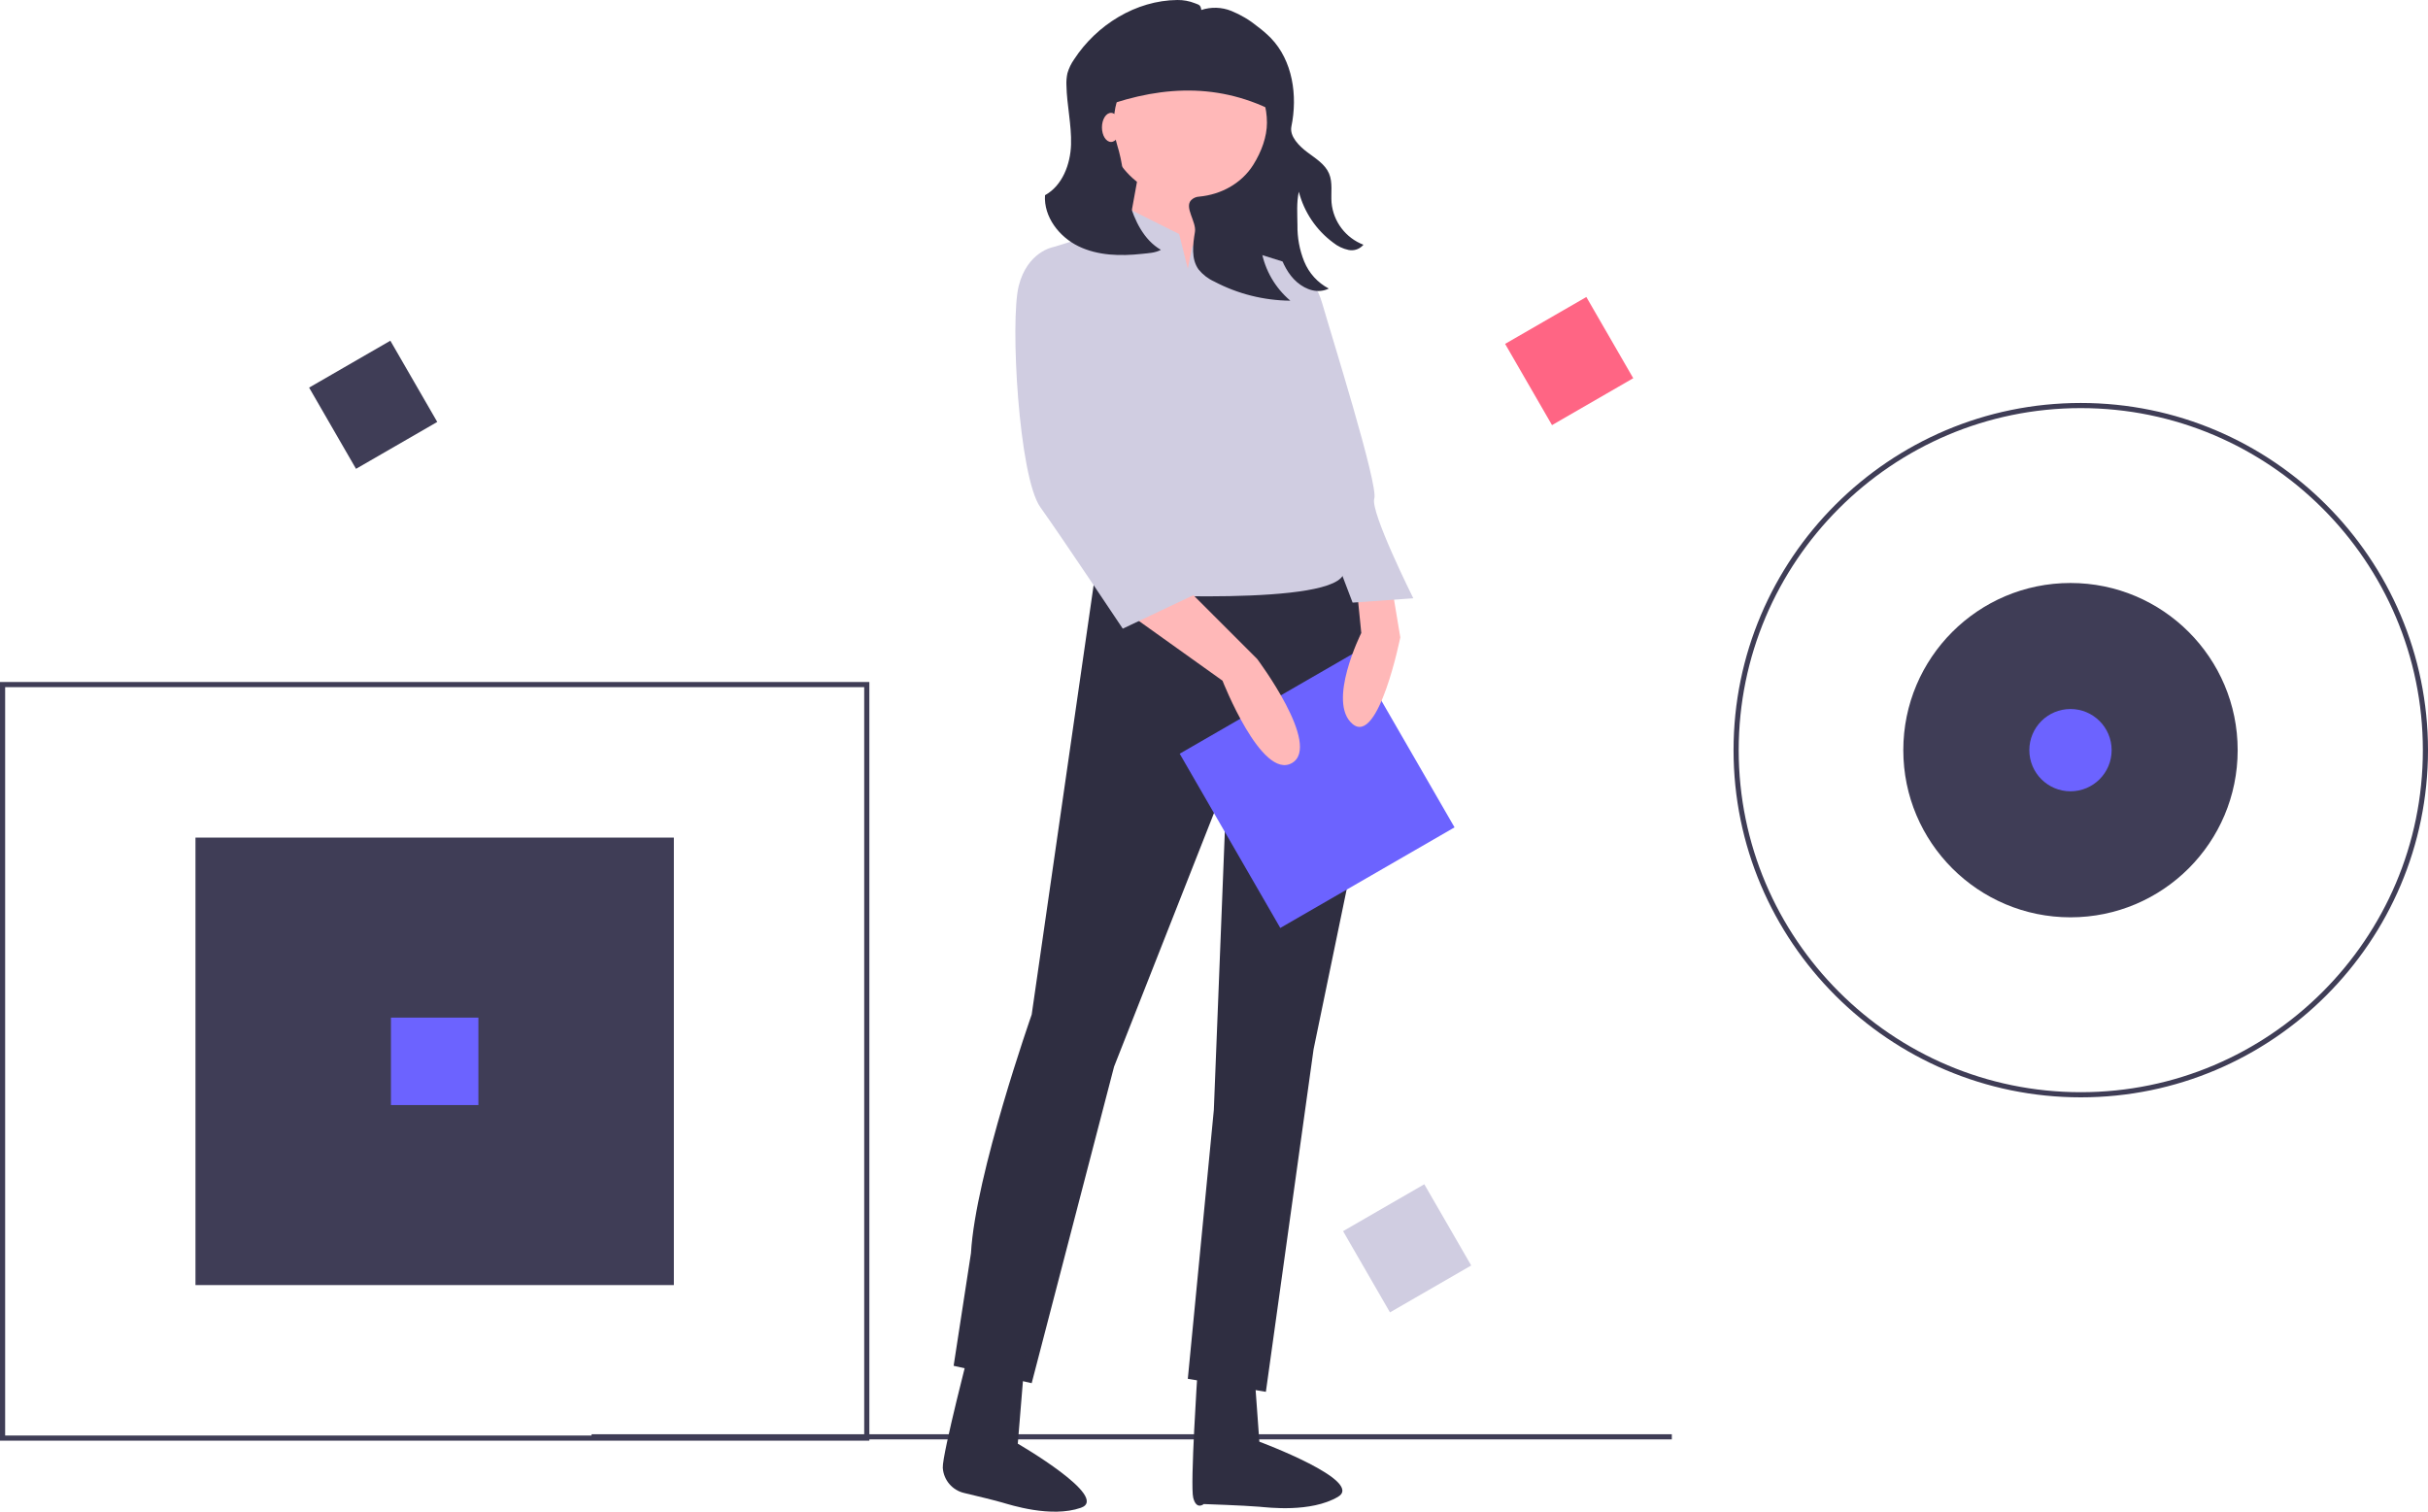
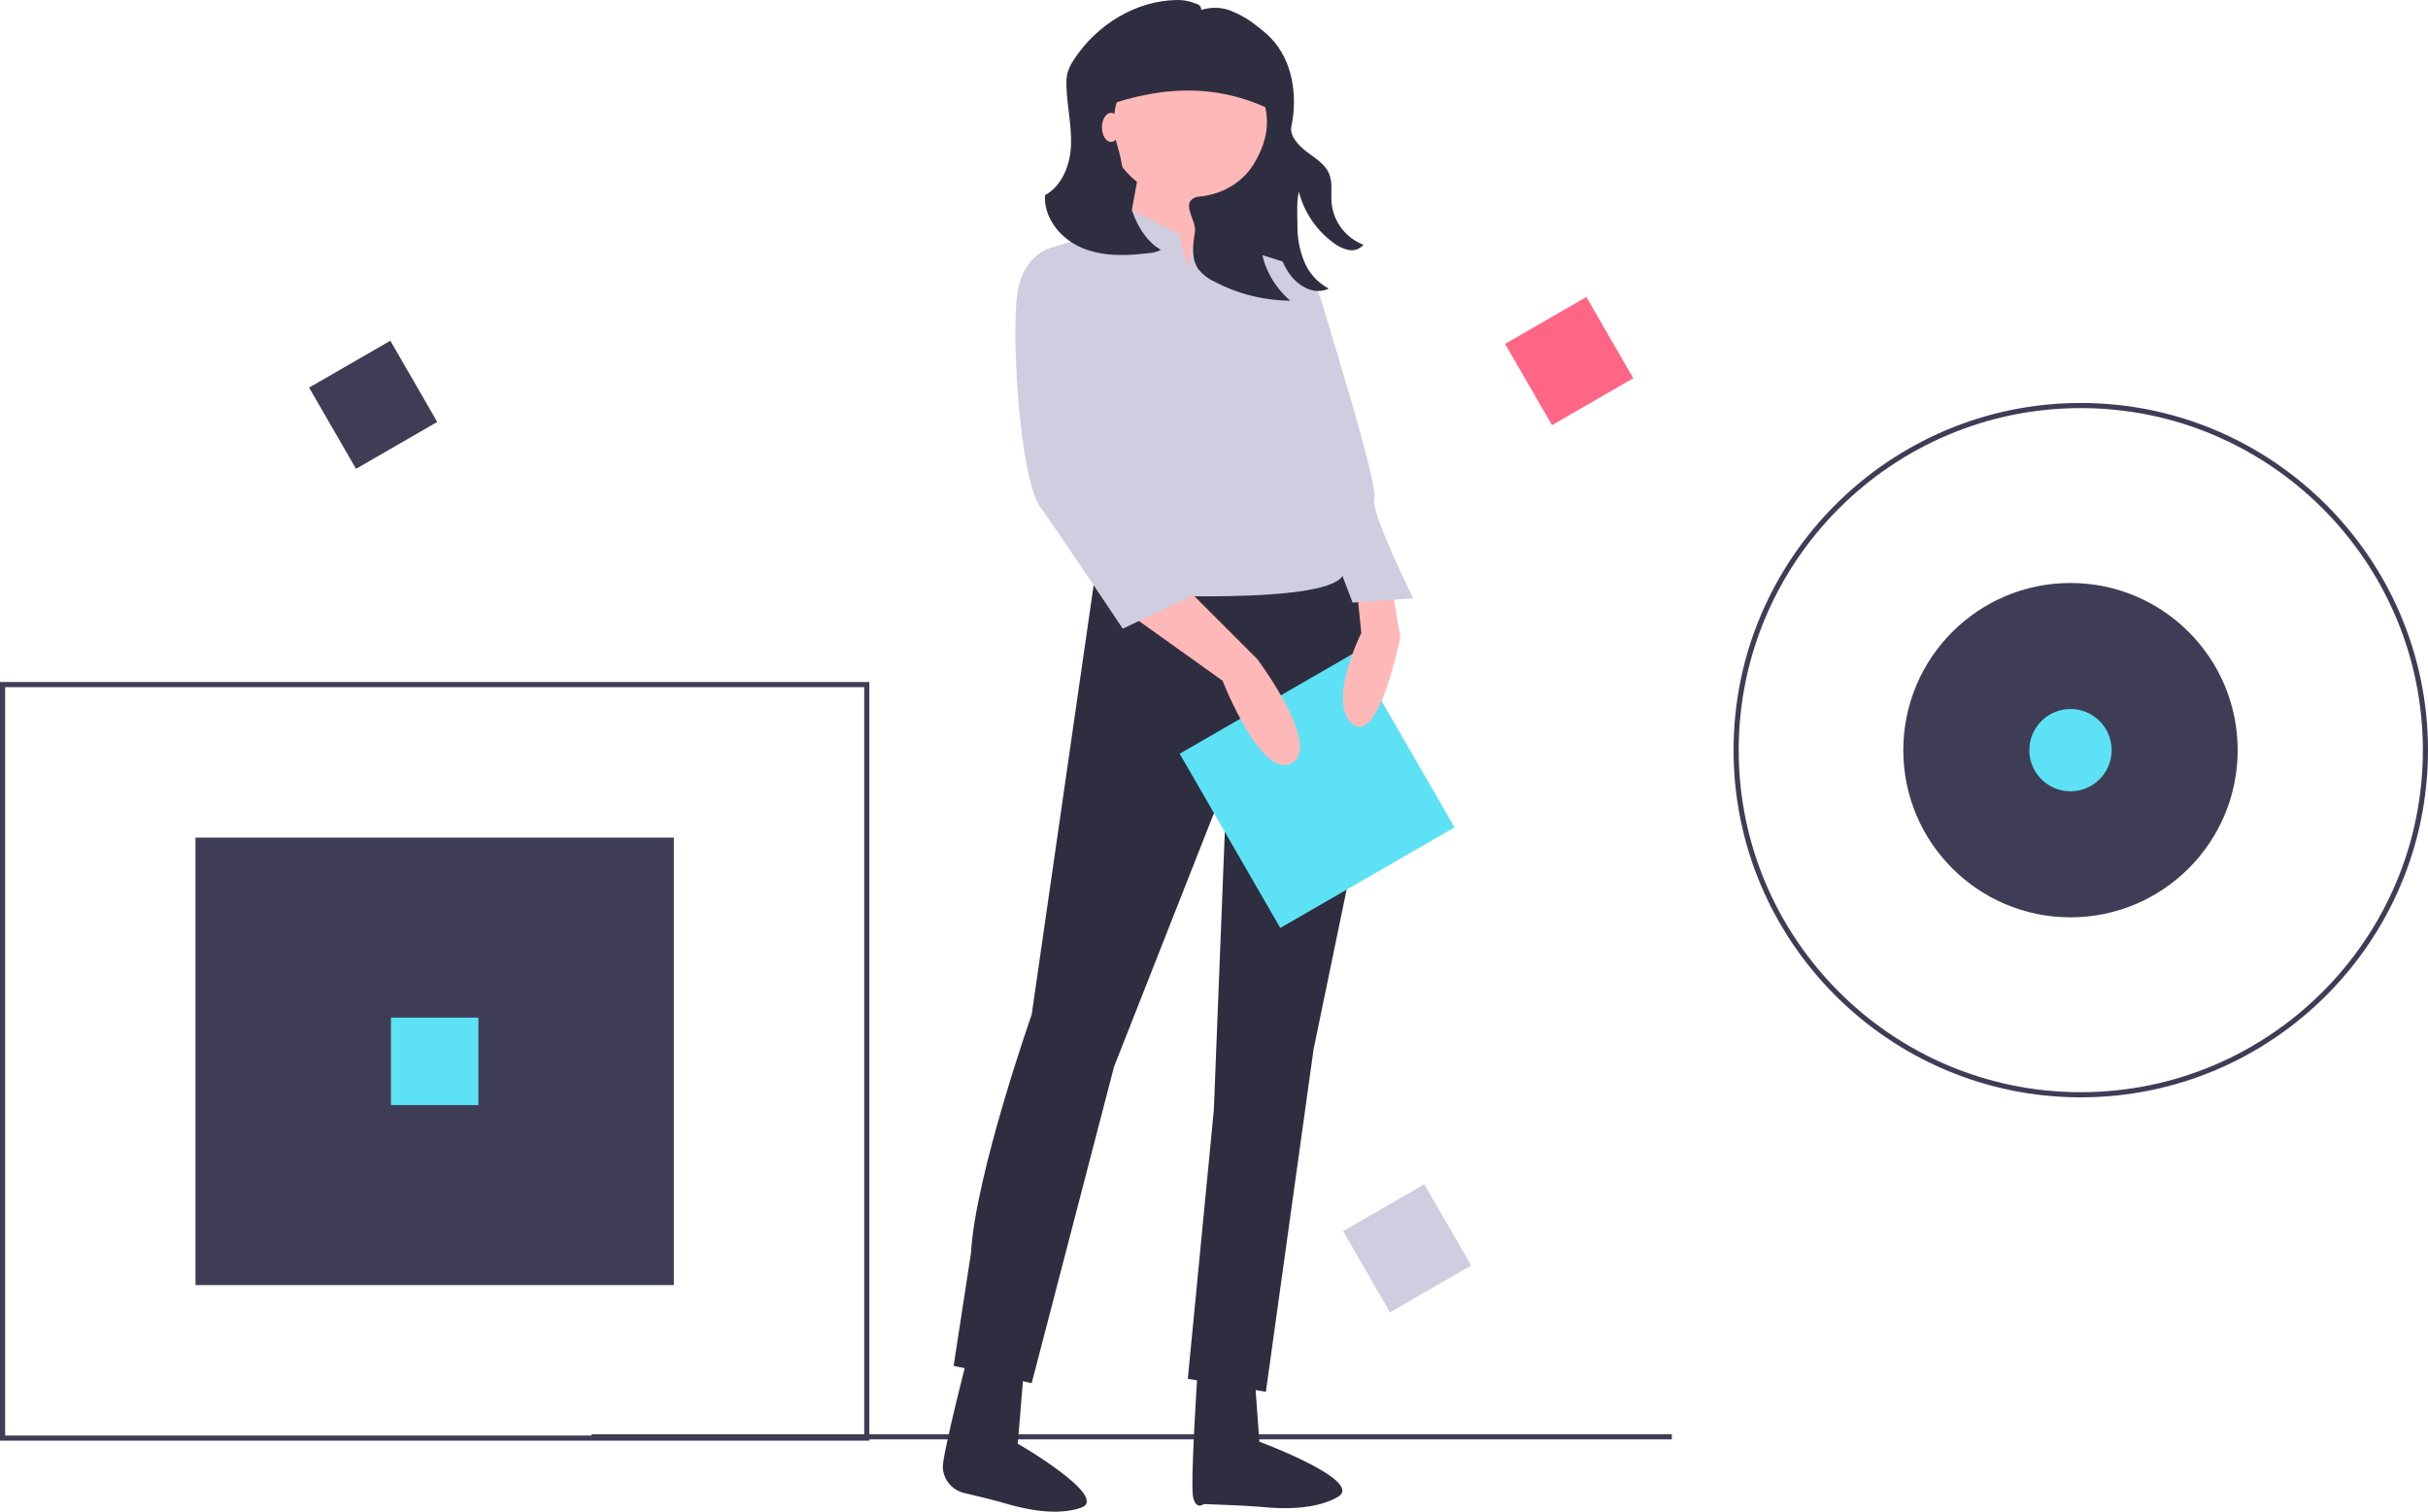
<svg xmlns="http://www.w3.org/2000/svg" id="a2a78cae-10a9-444f-b979-915660fd0031" data-name="Layer 1" width="944" height="587.805" viewBox="0 0 944 587.805">
  <rect x="76" y="325.689" width="186" height="174" fill="#3f3d56" />
  <rect x="230" y="557.689" width="420" height="2" fill="#3f3d56" />
  <path d="M466,716.286H128v-295H466Zm-336-2H464v-291H130Z" transform="translate(-128 -156.0976)" fill="#3f3d56" />
  <path d="M937,582.786c-74.439,0-135-60.561-135-135s60.561-135,135-135,135,60.561,135,135S1011.439,582.786,937,582.786Zm0-268c-73.337,0-133,59.663-133,133s59.663,133,133,133,133-59.663,133-133S1010.337,314.786,937,314.786Z" transform="translate(-128 -156.0976)" fill="#3f3d56" />
  <circle cx="805" cy="291.689" r="65" fill="#3f3d56" />
  <rect x="719.858" y="278.254" width="36.469" height="36.469" transform="translate(1397.543 28.11138) rotate(150)" fill="#ff6584" />
  <rect x="254.858" y="295.254" width="36.469" height="36.469" transform="translate(538.3415 292.3338) rotate(150)" fill="#3f3d56" />
  <rect x="656.858" y="623.254" width="36.469" height="36.469" transform="translate(1452.484 703.3901) rotate(150)" fill="#d0cde1" />
-   <rect x="152" y="395.689" width="34" height="34" fill="#6c63ff" />
-   <circle cx="805" cy="291.689" r="16" fill="#6c63ff" />
+   <rect x="152" y="395.689" width="34" height="34" fill="#5DE2F5" />
+   <circle cx="805" cy="291.689" r="16" fill="#5DE2F5" />
  <polygon points="499.755 112.048 430.467 113.769 421.14 31.15 499.755 31.15 499.755 112.048" fill="#2f2e41" />
  <path d="M554.411,375.247l-25.291,175.354s-21.919,62.386-23.605,92.735l-6.744,43.839L529.119,693.92,561.155,570.835l43.839-111.282-5.058,128.143L589.819,692.234l30.35,5.058,18.547-133.202,20.233-97.794s15.175-84.305-8.43-92.735Z" transform="translate(-128 -156.0976)" fill="#2f2e41" />
  <path d="M527.09,676.415,523.715,717.453s36.117,20.88,24.528,24.928-27.45-1.16-30.694-2.08c-3.426-.971-9.822-2.521-14.662-3.667a10.753,10.753,0,0,1-8.324-9.685q-.005-.075-.009-.151c-.292-5.05,11.101-48.934,11.101-48.934Z" transform="translate(-128 -156.0976)" fill="#2f2e41" />
  <path d="M614.796,677.441l2.844,39.241s41.128,15.28,30.526,21.467-27.166,4.107-30.526,3.824c-6.196-.522-21.614-1.042-21.614-1.042s-2.85,2.468-4.102-2.433,1.669-48.683,1.669-48.683Z" transform="translate(-128 -156.0976)" fill="#2f2e41" />
  <circle cx="461.819" cy="45.482" r="32.036" fill="#ffb8b8" />
  <polygon points="443.272 64.029 436.527 101.123 465.191 114.612 471.935 67.401 443.272 64.029" fill="#ffb8b8" />
  <path d="M589.819,260.593l-3.372-13.489-20.233-10.117-6.744,8.43-21.919,6.744,25.291,134.888s85.991,5.058,87.677-8.43-16.861-50.583-16.861-50.583,5.058-18.547,3.372-28.664L630.285,258.907l-26.978-8.43-6.161-7.454-5.641,9.14Z" transform="translate(-128 -156.0976)" fill="#d0cde1" />
  <path d="M552.508,199.297c23.971-9.608,47.603-11.657,70.62,0V179.931a12.613,12.613,0,0,0-12.613-12.613H562.472a9.964,9.964,0,0,0-9.964,9.964Z" transform="translate(-128 -156.0976)" fill="#2f2e41" />
-   <rect x="600.978" y="424.374" width="78.228" height="78.228" transform="translate(1298.173 388.7376) rotate(150)" fill="#6c63ff" />
+   <rect x="600.978" y="424.374" width="78.228" height="78.228" transform="translate(1298.173 388.7376) rotate(150)" fill="#5DE2F5" />
  <path d="M567.899,395.481l35.408,25.291S618.482,459.552,630.285,452.808s-13.489-40.466-13.489-40.466L588.133,383.678Z" transform="translate(-128 -156.0976)" fill="#ffb8b8" />
  <path d="M669.065,383.678l3.372,20.233s-8.43,42.152-18.547,33.722,3.372-35.408,3.372-35.408l-1.686-16.861Z" transform="translate(-128 -156.0976)" fill="#ffb8b8" />
  <path d="M542.608,255.535l-5.058-3.372s-10.117,1.686-13.489,15.175,0,74.188,8.43,85.991S564.527,400.539,564.527,400.539l32.036-15.175-33.722-38.78L554.411,297.687Z" transform="translate(-128 -156.0976)" fill="#d0cde1" />
  <path d="M616.796,262.279l13.489-3.372s8.43,3.372,11.803,15.175S664.007,344.898,662.321,349.956s15.175,38.78,15.175,38.78l-23.605,1.686-13.489-35.408-13.489-35.408Z" transform="translate(-128 -156.0976)" fill="#d0cde1" />
  <path d="M534.294,232.002c6.756-3.71,9.9-12.037,10.124-19.742.224-7.704-1.644-15.329-1.791-23.036a17.805,17.805,0,0,1,.4-4.697,18.069,18.069,0,0,1,2.584-5.348c8.786-13.462,24.058-22.932,40.144-23.081a17.829,17.829,0,0,1,6.793,1.249c1.663.666,2.207.585,2.526,2.627a16.999,16.999,0,0,1,11.666.371,39.47,39.47,0,0,1,10.202,6.076,46.015,46.015,0,0,1,5.158,4.466c8.501,8.807,10.459,22.38,7.996,34.37-.801,3.898,3.041,7.661,6.22,10.056s6.849,4.593,8.41,8.254c1.501,3.521.677,7.549.979,11.365a19.437,19.437,0,0,0,12.4,16.331,5.982,5.982,0,0,1-5.772,2.03,14.205,14.205,0,0,1-6.014-2.863,35.775,35.775,0,0,1-13.337-19.789c-.934,4.247-.572,8.626-.537,12.974a36.24,36.24,0,0,0,2.628,14.171,20.75,20.75,0,0,0,9.554,10.52c-4.17,2.042-8.765.562-12.299-2.45s-5.62-7.384-7.077-11.792a58.772,58.772,0,0,1-2.832-22.306,31.849,31.849,0,0,0-3.997,21.714,33.197,33.197,0,0,0,11.26,19.544,64.676,64.676,0,0,1-29.602-7.455,16.754,16.754,0,0,1-6.072-4.676c-2.938-4.076-2.243-9.635-1.419-14.592.652-3.919-4.246-9.585-1.441-12.4a4.649,4.649,0,0,1,3.117-1.34c8.543-.823,16.454-5.113,21.014-12.385,3.195-5.096,5.311-10.914,5.311-16.357a29.764,29.764,0,1,0-58.192,8.832,59.726,59.726,0,0,1,2.167,10.087,79.252,79.252,0,0,0,2.416,11.734c2.122,7.389,5.717,14.928,12.369,18.783-2.235,1.223-4.822,1.278-7.355,1.557-8.347.92-17.125.717-24.68-2.949C539.76,248.189,533.756,240.382,534.294,232.002Z" transform="translate(-128 -156.0976)" fill="#2f2e41" />
  <ellipse cx="431.967" cy="49.538" rx="3.533" ry="5.653" fill="#ffb8b8" />
</svg>
